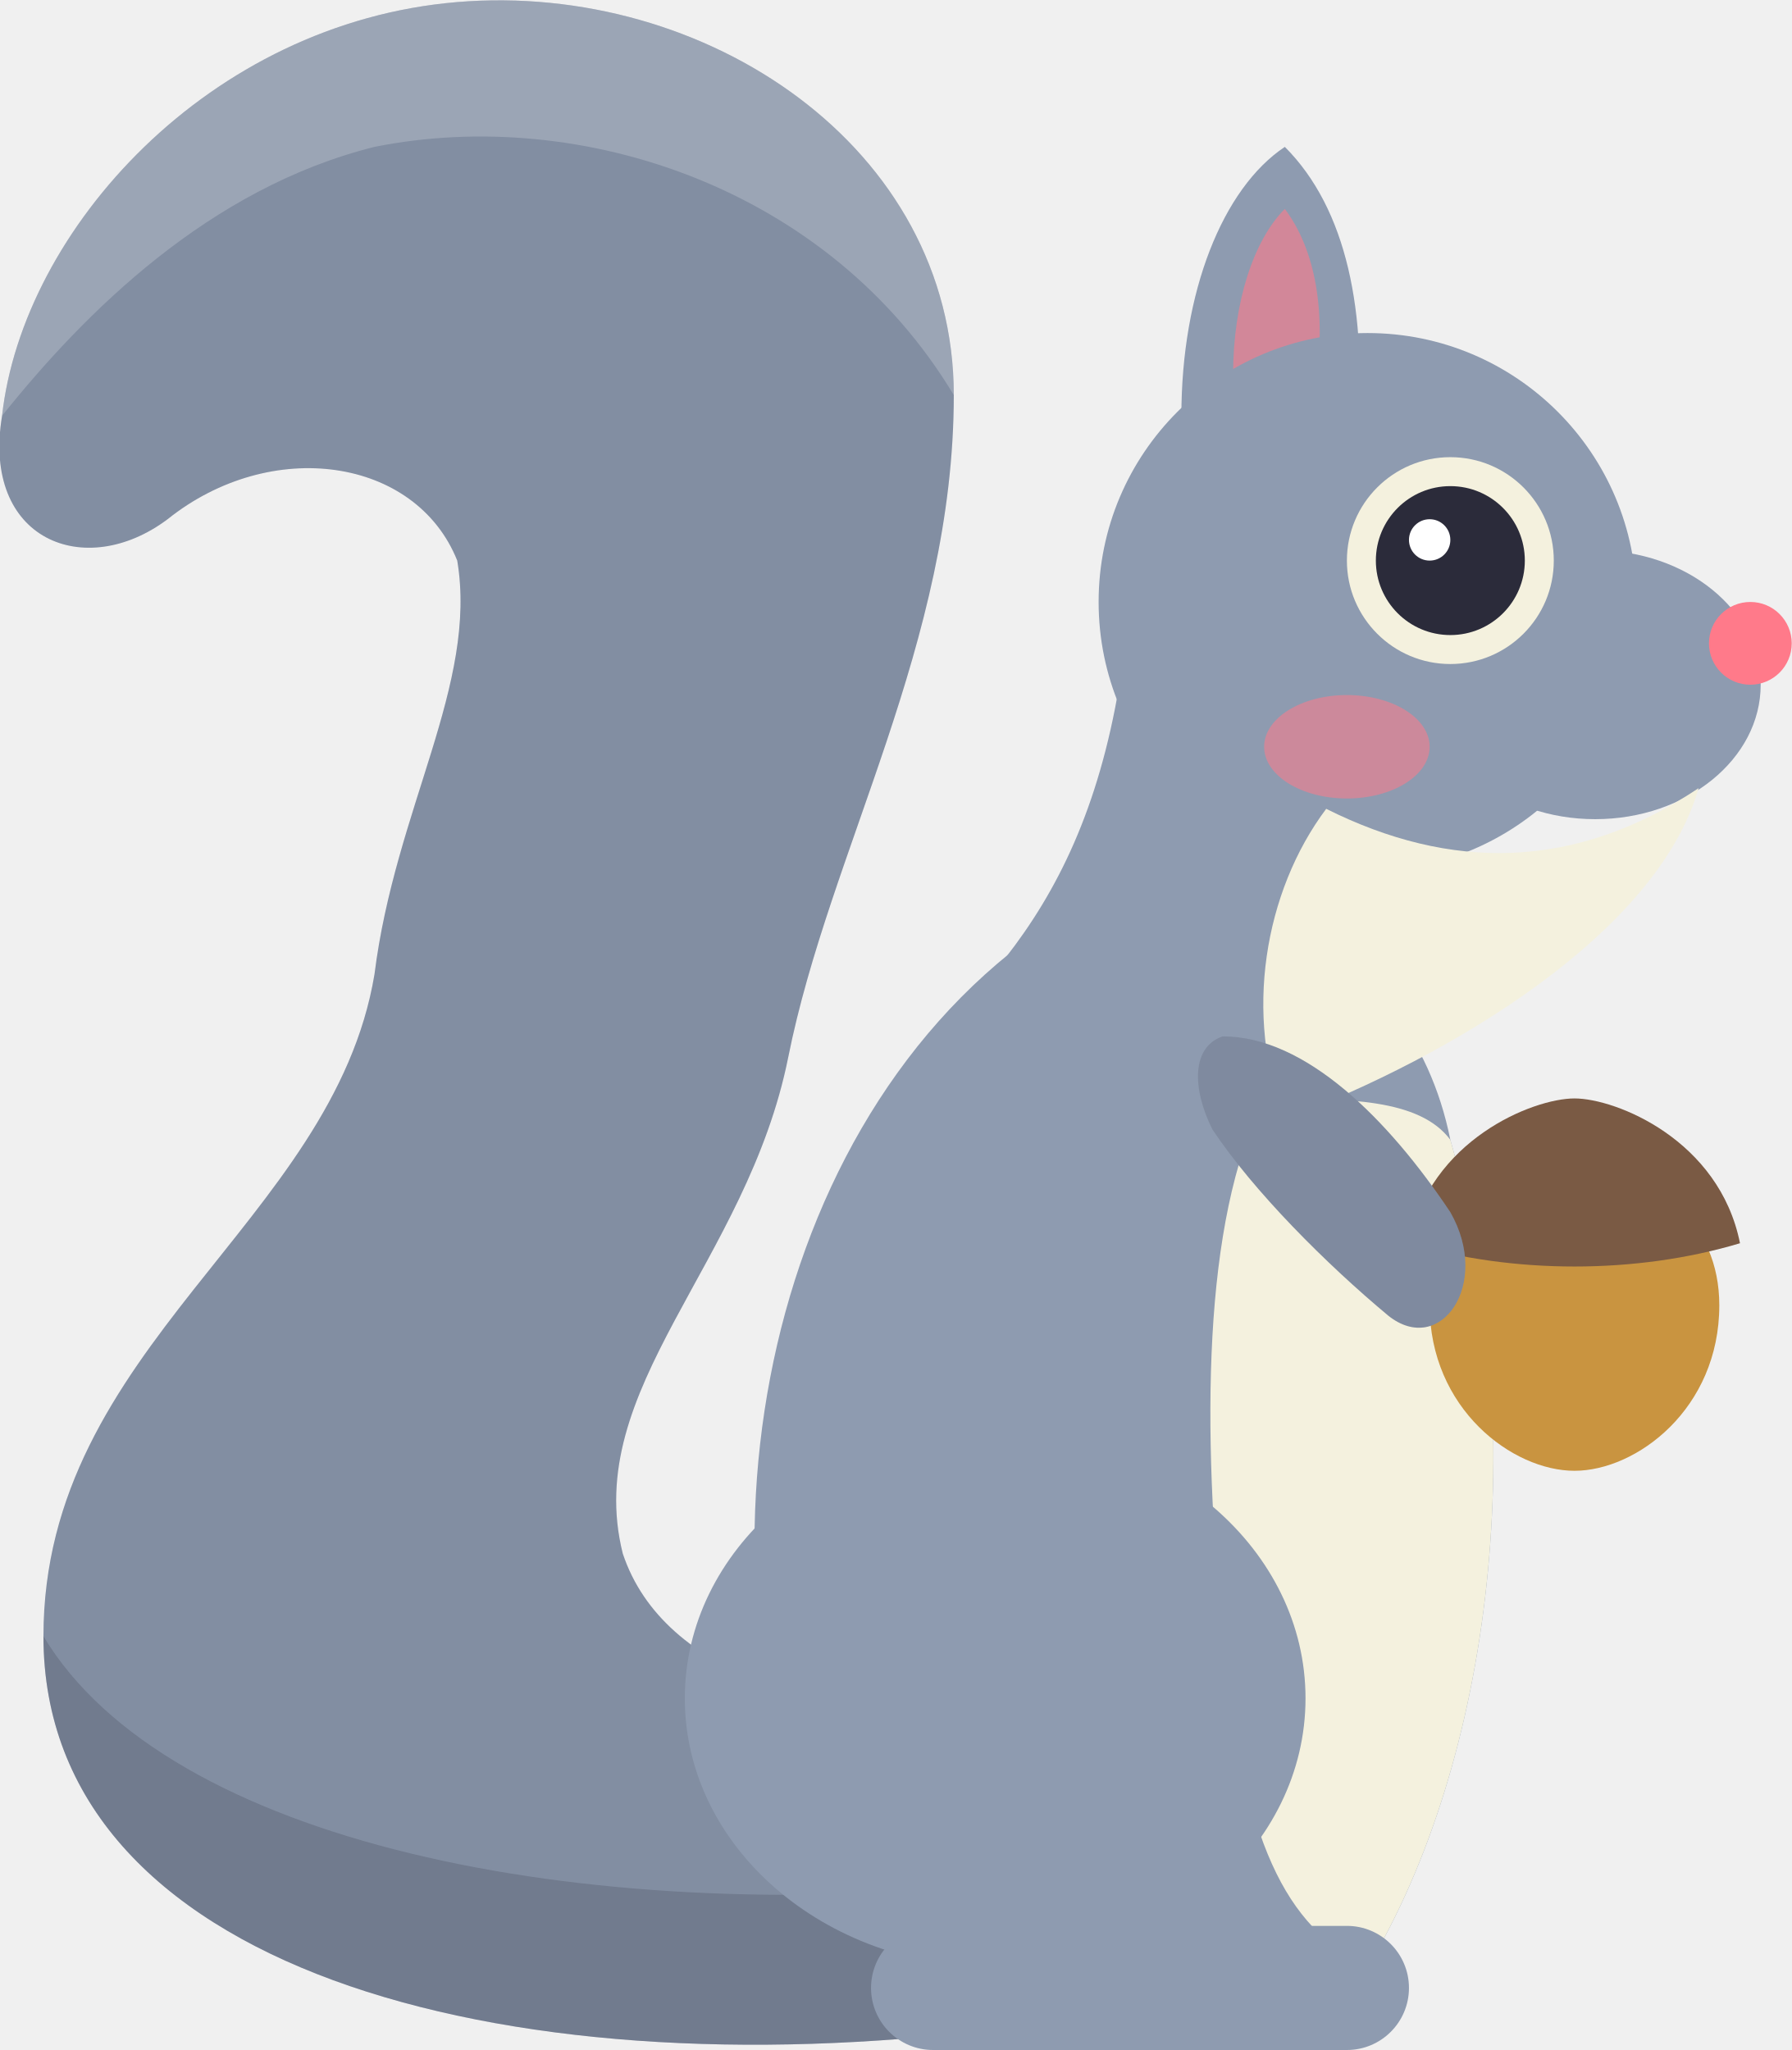
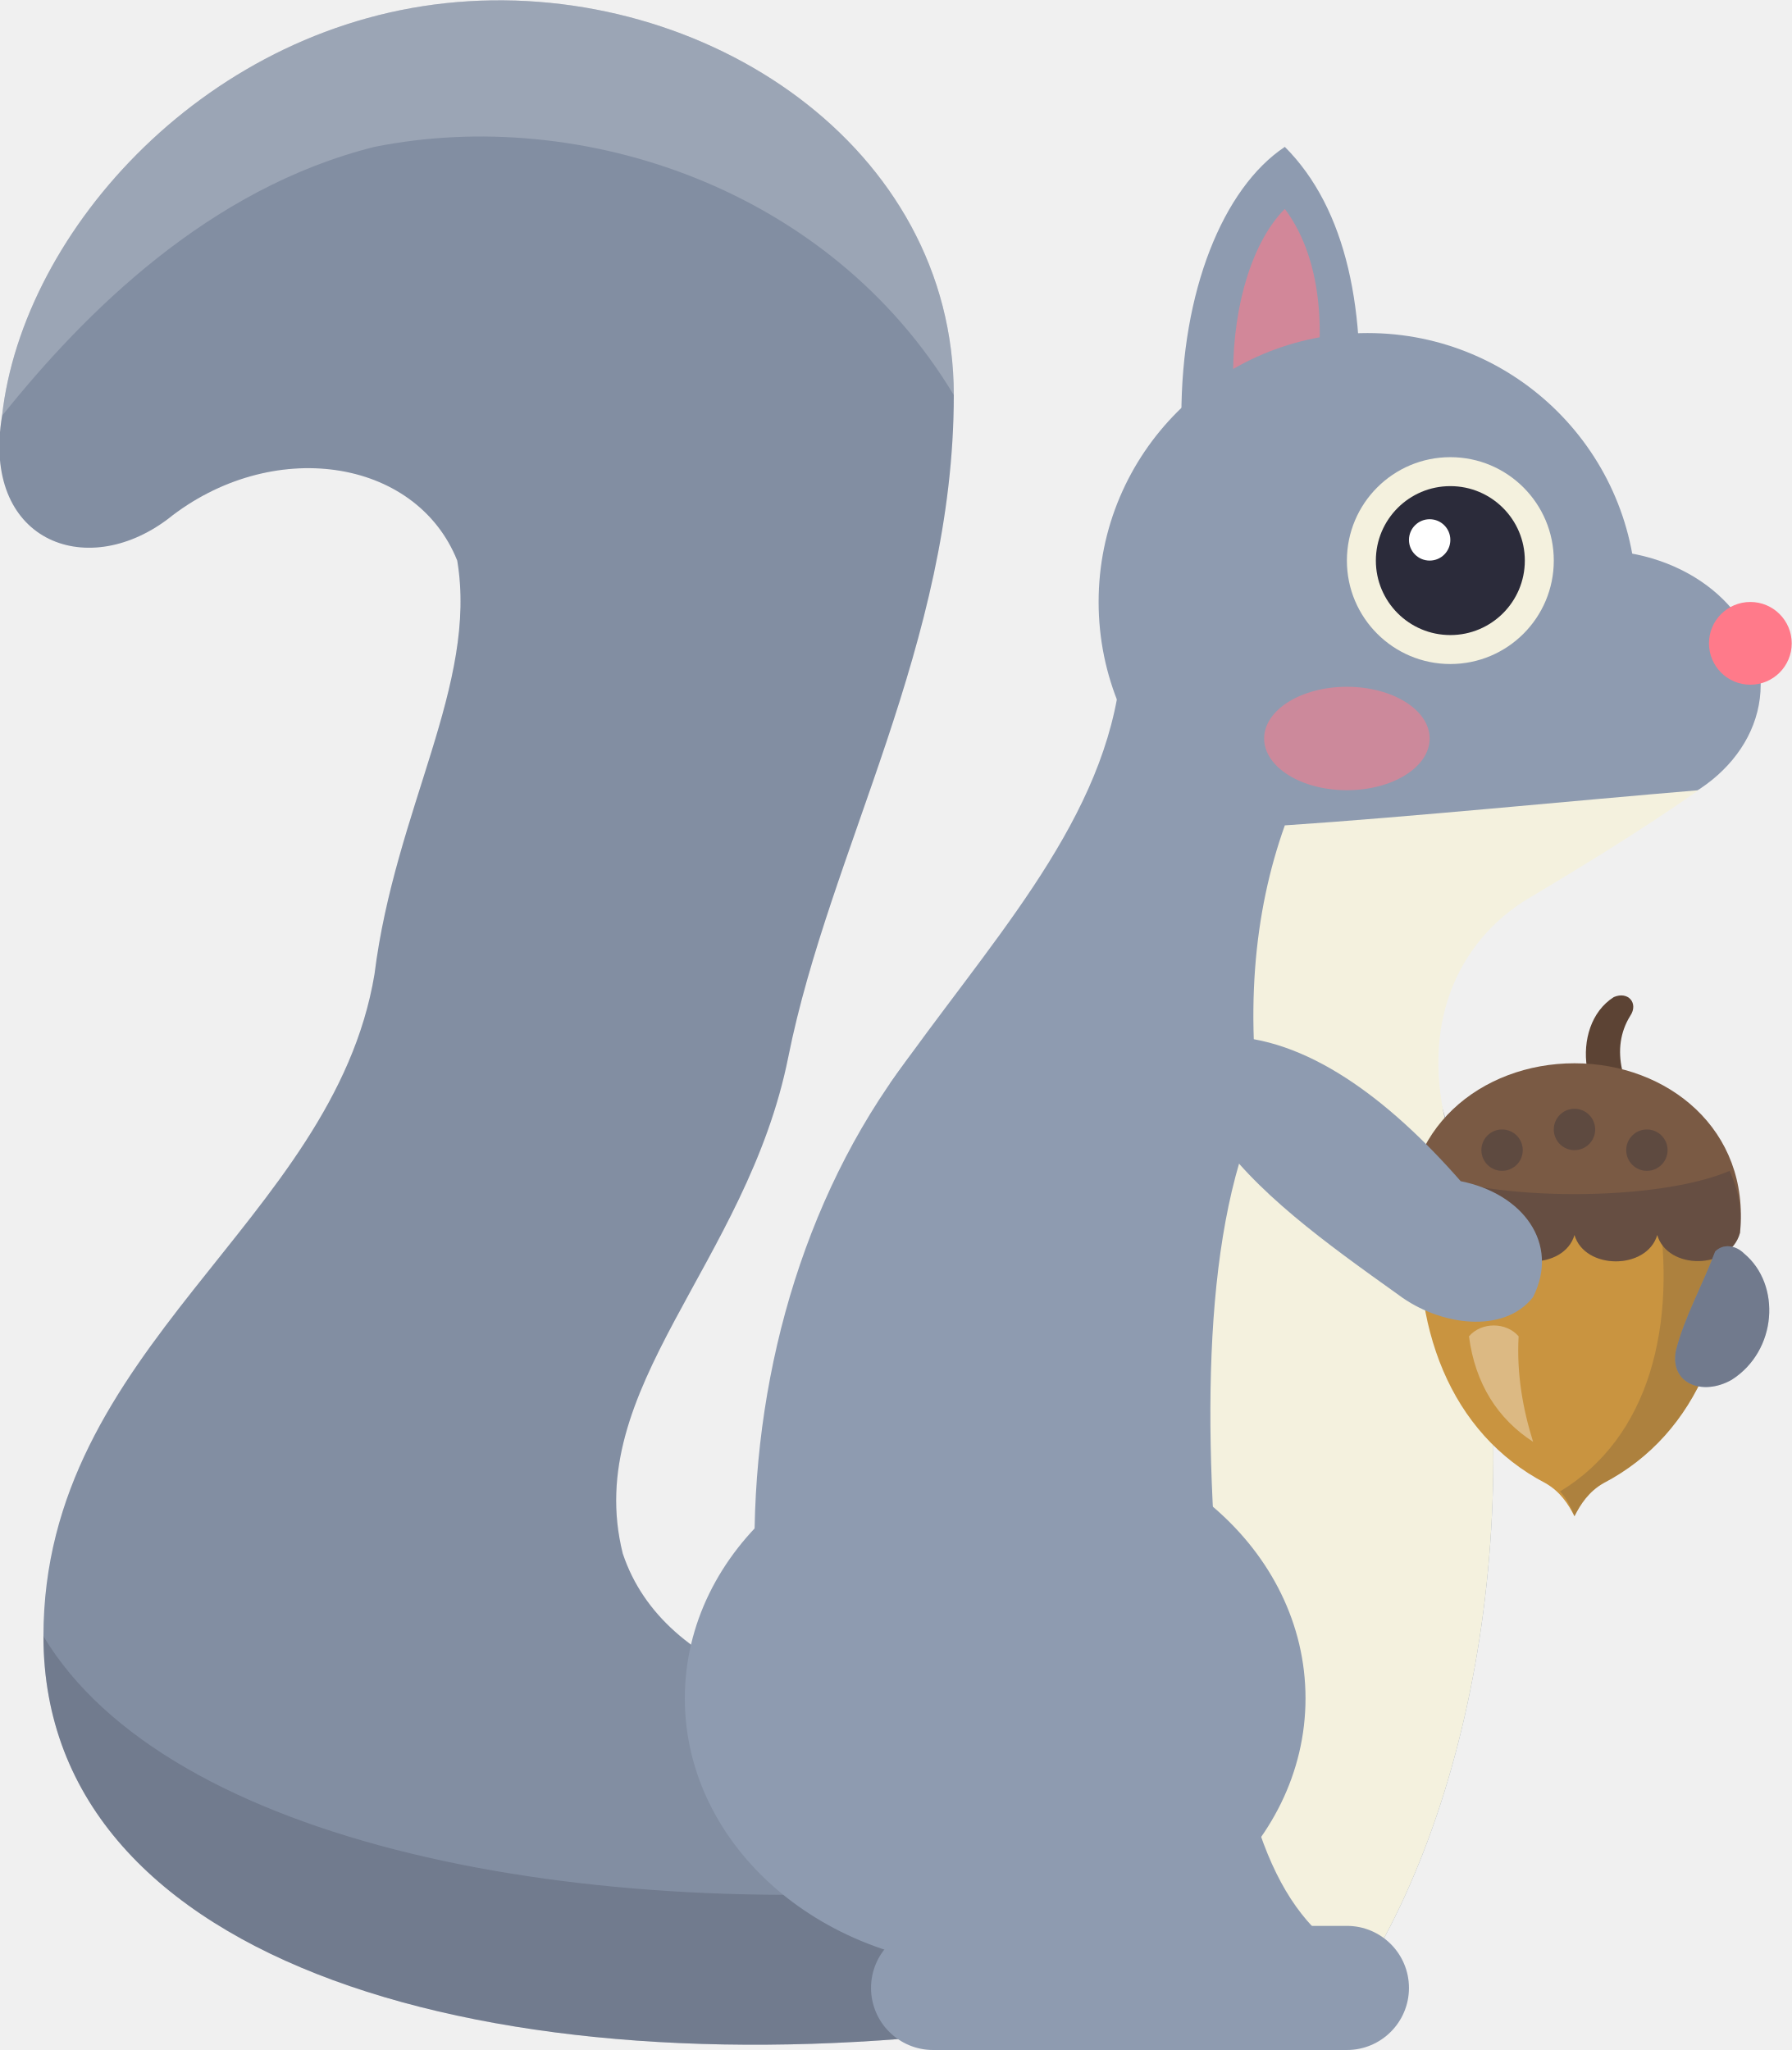
<svg xmlns="http://www.w3.org/2000/svg" viewBox="1.9 0.9 86.6 99.1">
  <g class="part-tail" style="transform-box: fill-box; transform-origin: 92% 90%">
    <path d="M50 99 C 26 102, 4 96, 4 80 C 4 66, 18 60, 20 48 C 21 40, 25 34, 24 28 C 22 23, 15 22, 10 26 C 6 29, 1 27, 2 21 C 3 12, 12 2, 24 1 C 36 0, 48 8, 48 20 C 48 32, 42 42, 40 52 C 38 62, 30 68, 32 76 C 34 82, 42 84, 50 84 Z" fill="#8e9bb0" />
    <path d="M50 99 C 26 102, 4 96, 4 80 C 4 66, 18 60, 20 48 C 21 40, 25 34, 24 28 C 22 23, 15 22, 10 26 C 6 29, 1 27, 2 21 C 3 12, 12 2, 24 1 C 36 0, 48 8, 48 20 C 48 32, 42 42, 40 52 C 38 62, 30 68, 32 76 C 34 82, 42 84, 50 84 Z" fill="#2b2b3a" opacity="0.12" />
    <path d="M50 99 C 26 102, 4 96, 4 80 C 10 90, 30 94, 50 92 Z" fill="#2b2b3a" opacity="0.2" />
    <path d="M2 21 C 3 12, 12 2, 24 1 C 36 0, 48 8, 48 20 C 42 10, 30 6, 20 8 C 12 10, 6 16, 2 21 Z" fill="#ffffff" opacity="0.2" />
  </g>
  <path d="M42 92 C 35 78, 38 56, 52 46 C 60 42, 70 46, 72 56 C 76 70, 74 86, 68 96 Z" fill="#8e9bb0" />
-   <path d="M56 34 C 55 40, 53 44, 50.5 47.2 L 62 52 L 66 40 Z" fill="#8e9bb0" />
+   <path d="M56 34 C 55 41, 49.6 46.6, 44.9 53.3 L 62 52 L 66 40 Z" fill="#8e9bb0" />
  <path d="M63 54 C 67 54, 70.5 54, 72 56 C 76 70, 74 86, 68 96 C 64 94, 62 90, 61 80 C 60 70, 60 60, 63 54 Z" fill="#f4f1de" />
  <ellipse cx="50" cy="83" rx="15" ry="13" fill="#8e9bb0" />
  <rect x="44" y="94" width="26" height="6" rx="3" fill="#8e9bb0" />
  <g class="part-ears" style="transform-box: fill-box; transform-origin: 50% 100%">
    <path d="M59 21 C 59 15, 61 10, 64 8 C 67 11, 68 16, 67.5 22 Z" fill="#8e9bb0" />
    <path d="M61.5 19 C 61.5 15.5, 62.5 12.5, 64 11 C 65.5 13, 66 16, 65.5 19.5 Z" fill="#ff7a8a" opacity="0.6" />
  </g>
  <circle cx="68" cy="30" r="13" fill="#8e9bb0" />
  <ellipse cx="79" cy="34" rx="8" ry="6.5" fill="#8e9bb0" />
-   <path d="M66 40 C 72 43, 78 43, 84 39 C 82 46, 72 52, 64 55 C 62 50, 63 44, 66 40 Z" fill="#f4f1de" />
+   <path d="M84 39.1 C 81 41.2, 78 43, 75.5 44.5 C 72 46.8, 70.5 51, 72 56 L 63 56 C 62 50, 62.5 45, 64 40.8 C 70 40.4, 78 39.6, 84 39.1 Z" fill="#f4f1de" />
  <circle cx="86.5" cy="32" r="2" fill="#ff7a8a" />
-   <path d="M71 64 C 71 60, 74 57.5, 78 57.5 C 82 57.5, 85 60, 85 64 C 85 69, 81 72, 78 72 C 75 72, 71 69, 71 64 Z" fill="#c99440" />
-   <path d="M70 61 C 71 56, 76 54, 78 54 C 80 54, 85 56, 86 61 C 81 62.5, 75 62.5, 70 61 Z" fill="#7a5a44" />
-   <path d="M61 51 C 65 51, 69 55, 72 59.5 C 74 63, 71.5 66.5, 69 64.5 C 66 62, 62.5 58.5, 60.5 55.5 C 59.5 53.5, 59.5 51.5, 61 51 Z" fill="#8e9bb0" />
-   <path d="M61 51 C 65 51, 69 55, 72 59.5 C 74 63, 71.5 66.5, 69 64.5 C 66 62, 62.5 58.5, 60.5 55.5 C 59.5 53.5, 59.5 51.5, 61 51 Z" fill="#2b2b3a" opacity="0.15" />
+   <path d="M70.6 59 C 70 65, 72 70.2, 76.6 72.6 C 77.3 73, 77.7 73.6, 78 74.2 C 78.3 73.6, 78.7 73, 79.4 72.6 C 84 70.2, 86 65, 85.4 59 Z" fill="#c99440" />
+   <path d="M82 59 L 85.4 59 C 86 65, 84 70.2, 79.4 72.6 C 78.7 73, 78.3 73.6, 78 74.2 C 77.8 73.7, 77.6 73.3, 77.3 73 C 81.6 70.4, 83 65, 82 59 Z" fill="#2b2b3a" opacity="0.18" />
+   <path d="M72.9 65.5 C 73.2 67.8, 74.3 69.5, 76 70.6 C 75.5 69, 75.2 67.3, 75.3 65.5 C 74.7 64.8, 73.5 64.8, 72.9 65.5 Z" fill="#ffffff" opacity="0.35" />
+   <path d="M78.6 52.5 C 78.4 51.2, 78.8 49.8, 79.9 49.1 C 80.6 48.8, 81.1 49.4, 80.7 50 C 80.2 50.8, 80.1 51.7, 80.3 52.6 Z" fill="#5c4334" />
+   <path d="M70 60.5 C 69.5 55.5, 73.5 52.3, 78 52.3 C 82.5 52.3, 86.5 55.5, 86 60.5 C 85.5 62.3, 82.5 62.3, 82 60.6 C 81.5 62.3, 78.5 62.3, 78 60.6 C 77.5 62.3, 74.5 62.3, 74 60.6 C 73.5 62.3, 70.5 62.3, 70 60.5 Z" fill="#7a5a44" />
+   <path d="M70.5 57.5 C 74 59, 82 59, 85.5 57.5 C 86 58.6, 86.1 59.6, 86 60.5 C 85.5 62.3, 82.5 62.3, 82 60.6 C 81.5 62.3, 78.5 62.3, 78 60.6 C 77.5 62.3, 74.5 62.3, 74 60.6 C 73.5 62.3, 70.5 62.3, 70 60.5 C 69.9 59.5, 70.1 58.5, 70.5 57.5 Z" fill="#2b2b3a" opacity="0.25" />
+   <circle cx="74.5" cy="56.5" r="1" fill="#2b2b3a" opacity="0.35" />
+   <circle cx="78" cy="55.5" r="1" fill="#2b2b3a" opacity="0.35" />
+   <circle cx="81.5" cy="56.5" r="1" fill="#2b2b3a" opacity="0.35" />
+   <path d="M86.2 61.5 C 88 63, 87.8 66.2, 85.6 67.6 C 84.2 68.4, 82.6 67.8, 82.9 66.2 C 83.3 64.6, 84.2 63, 84.8 61.4 C 85.2 61, 85.8 61.1, 86.2 61.5 Z" fill="#8e9bb0" />
+   <path d="M86.2 61.5 C 88 63, 87.8 66.2, 85.6 67.6 C 84.2 68.4, 82.6 67.8, 82.9 66.2 C 83.3 64.6, 84.2 63, 84.8 61.4 C 85.2 61, 85.8 61.1, 86.2 61.5 Z" fill="#2b2b3a" opacity="0.3" />
+   <path d="M61 51 C 65 51, 69 54, 72.5 58 C 75.5 58.6, 77.3 61, 76 63.6 C 74.6 65.4, 71.5 65, 69.5 63.5 C 66 61, 62.5 58.5, 60.5 55.5 C 59.5 53.5, 59.5 51.5, 61 51 Z" fill="#8e9bb0" />
  <circle cx="72" cy="28" r="5" fill="#f4f1de" />
  <circle cx="72" cy="28" r="3.6" fill="#2b2b3a" />
  <circle cx="71" cy="27" r="1" fill="#ffffff" />
-   <ellipse cx="67" cy="37" rx="4" ry="2.5" fill="#ff7a8a" opacity="0.55" />
+   <ellipse cx="67" cy="36.6" rx="4" ry="2.5" fill="#ff7a8a" opacity="0.55" />
</svg>
